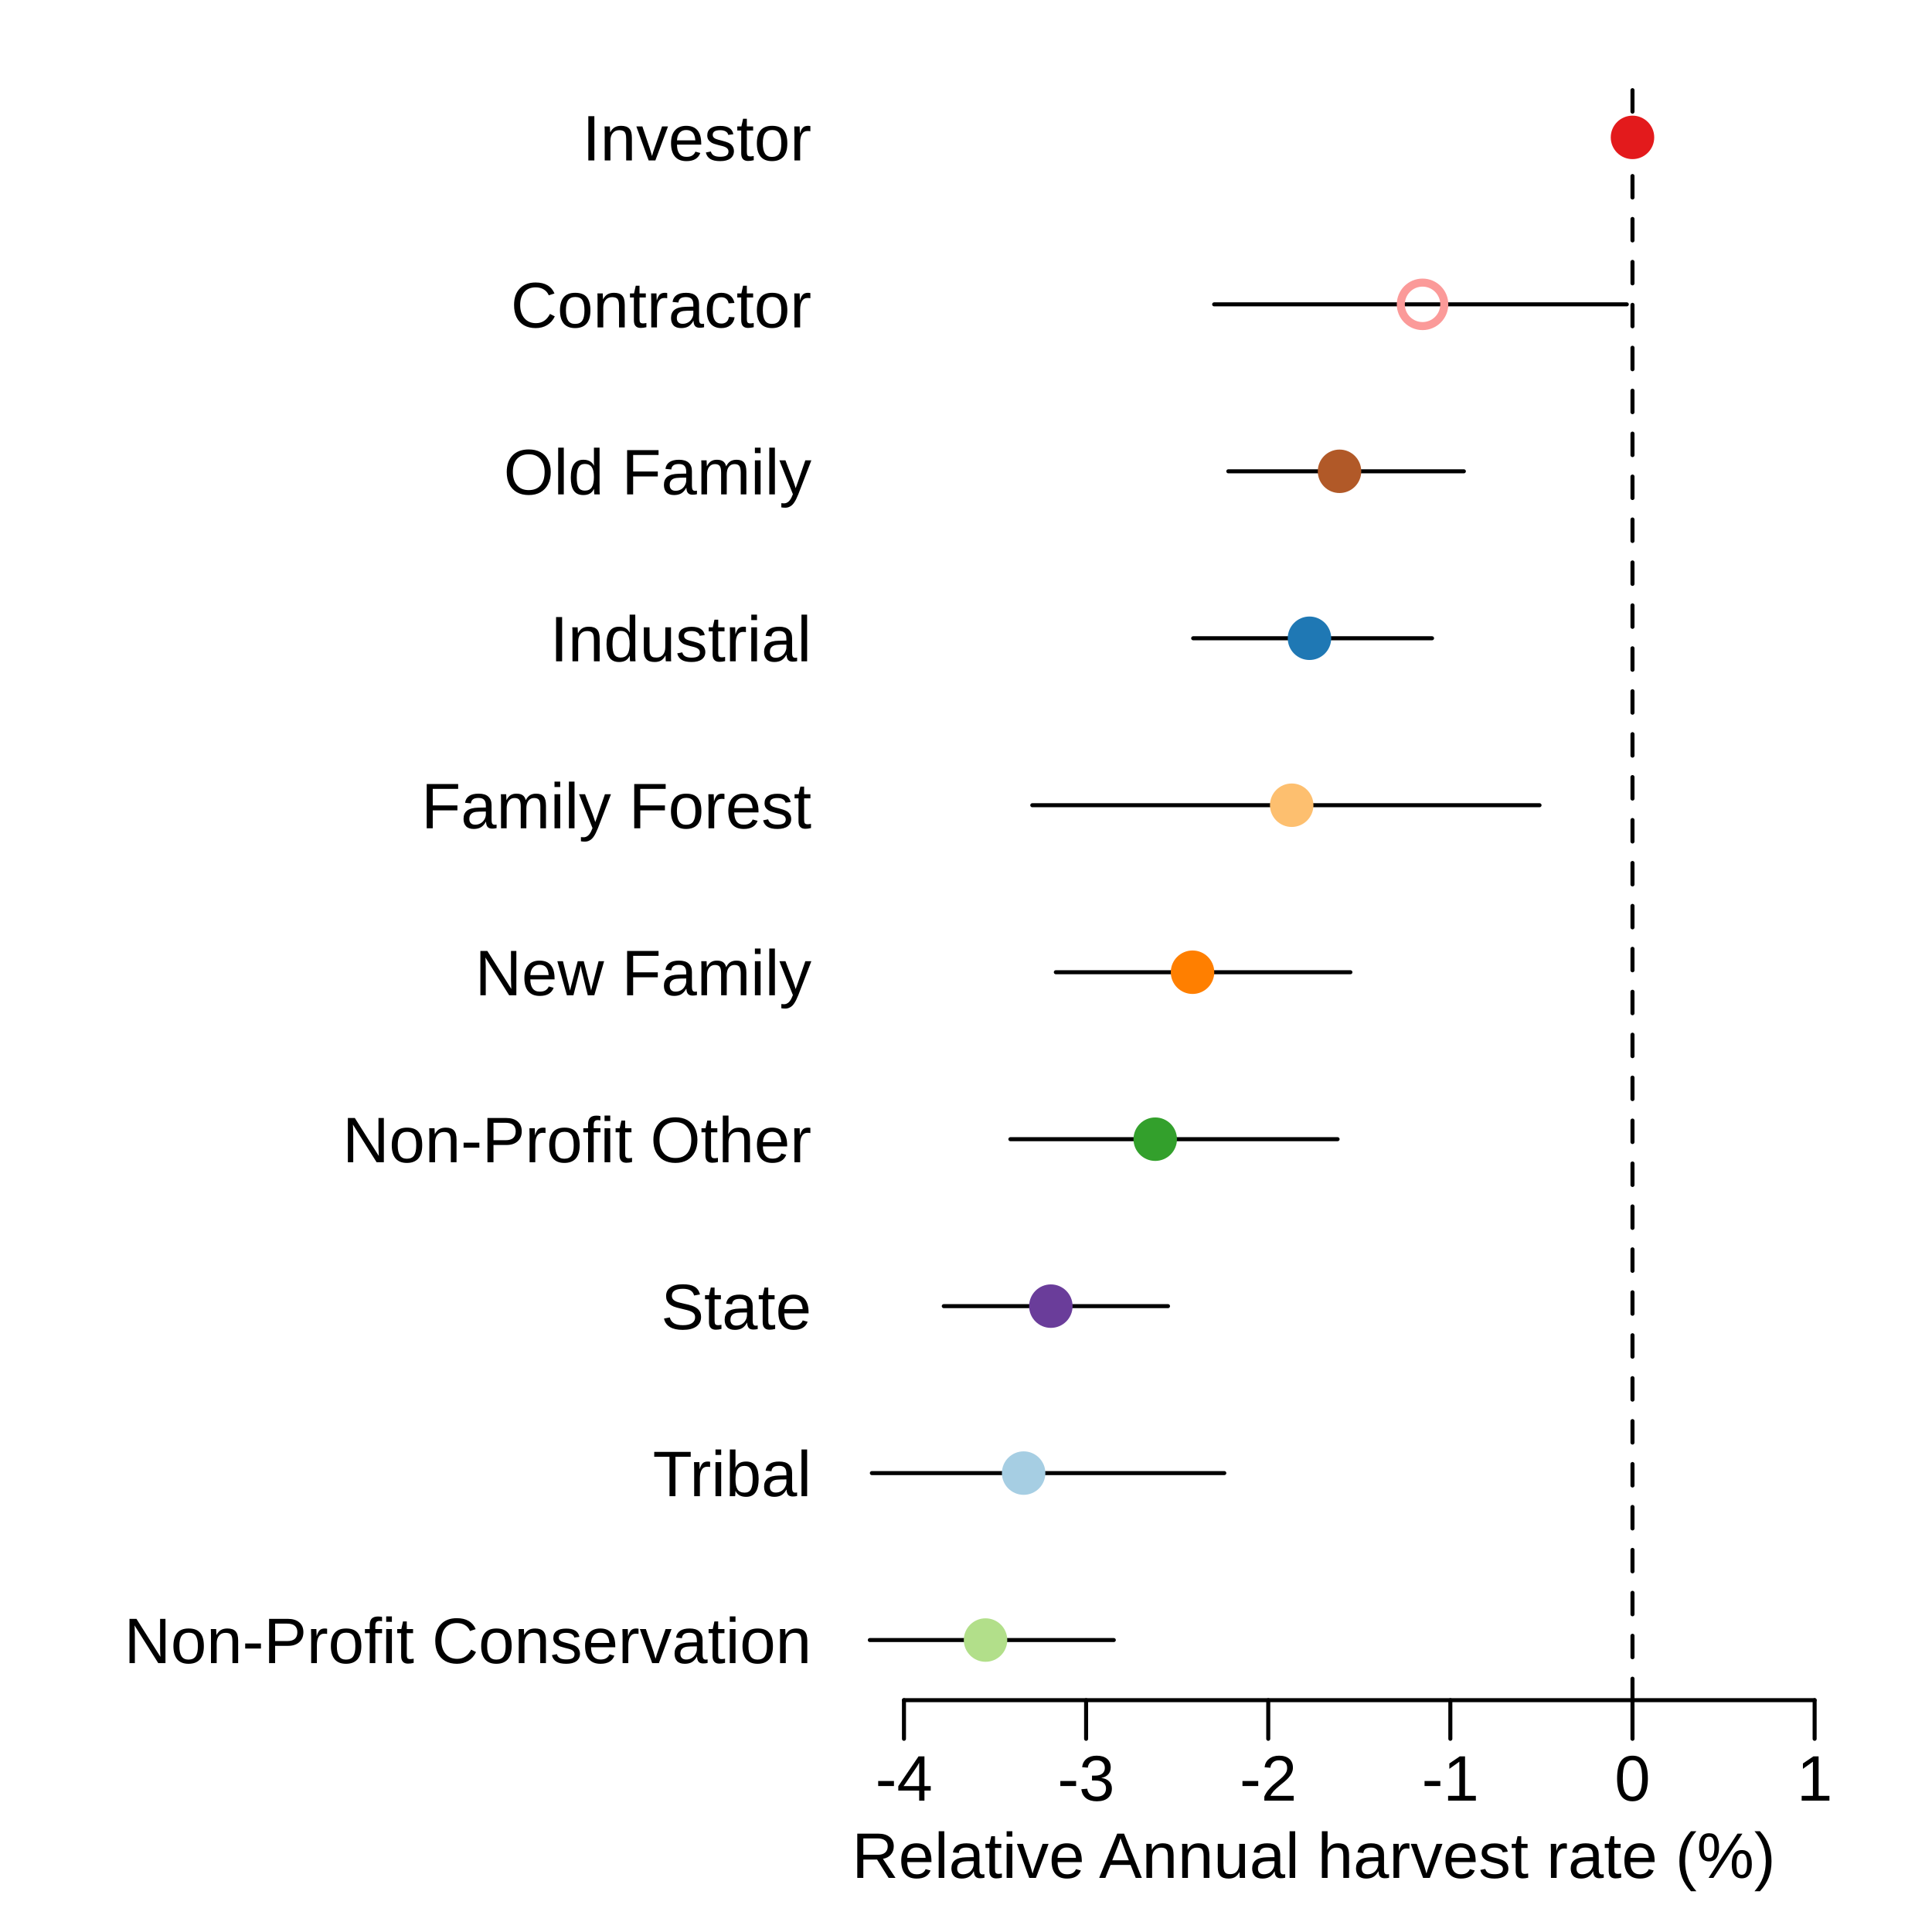
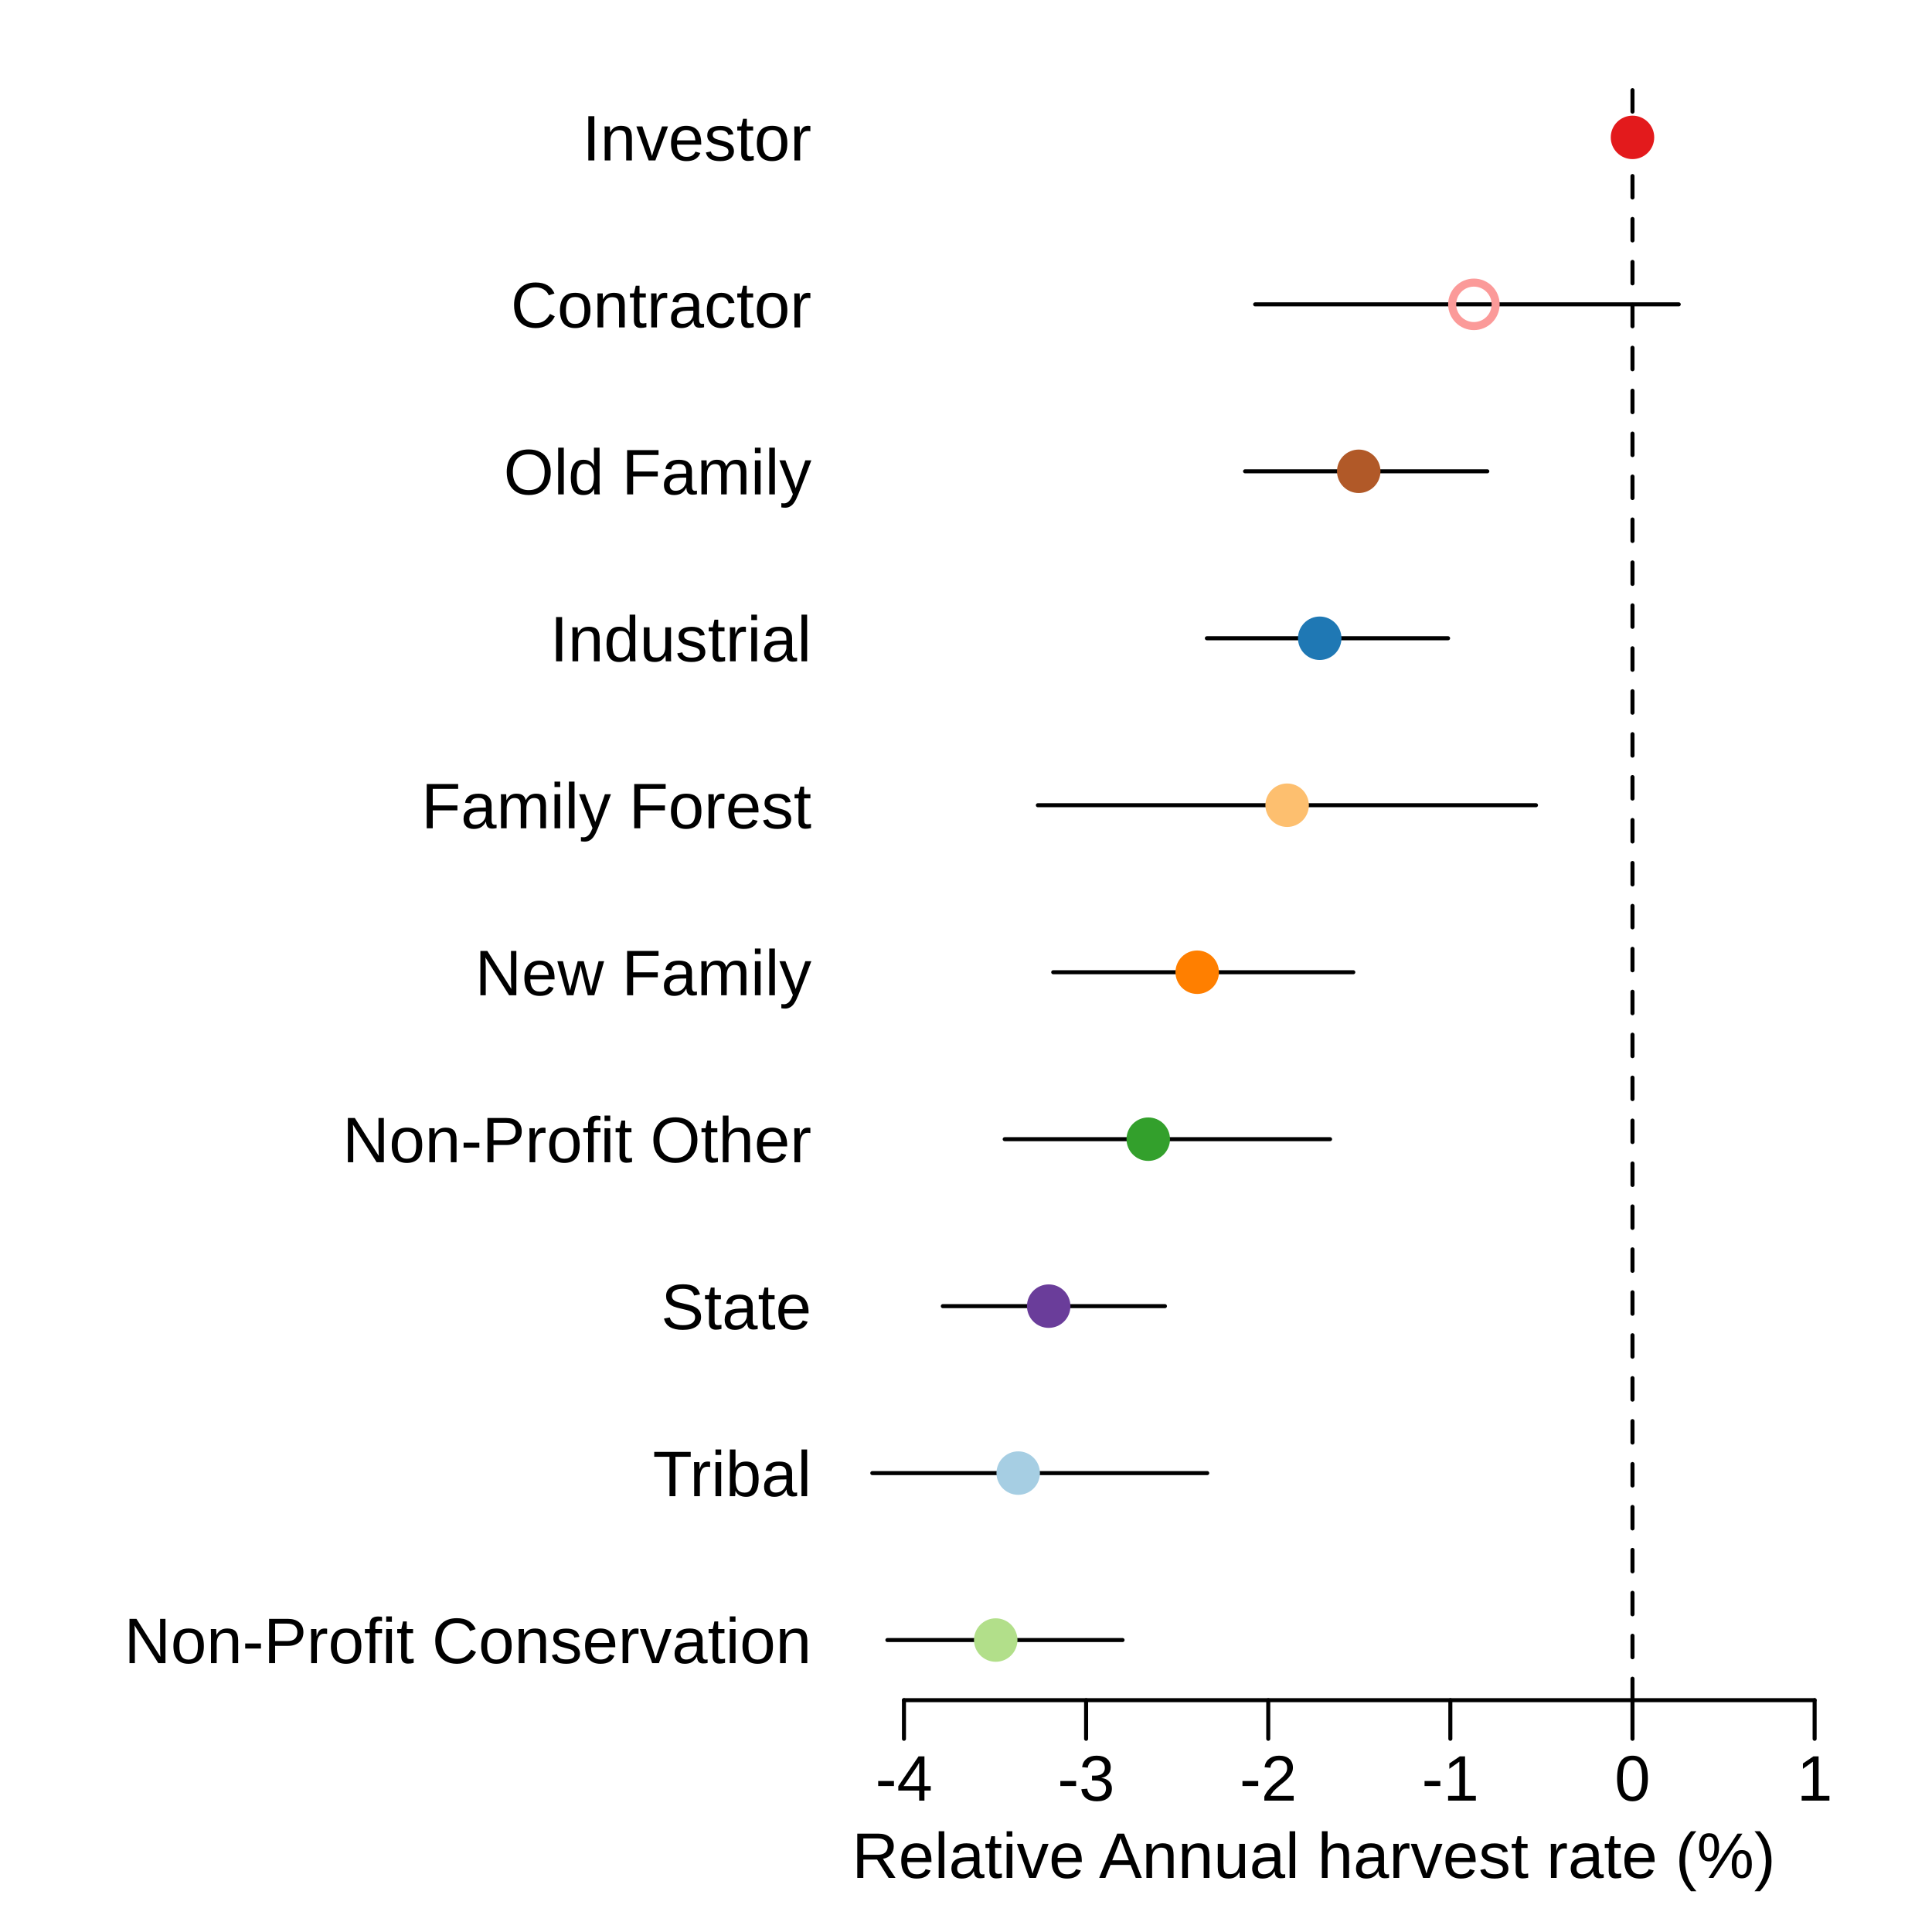
<svg xmlns="http://www.w3.org/2000/svg" class="svglite" width="360.00pt" height="360.00pt" viewBox="0 0 360.00 360.00">
  <defs>
    <style type="text/css">
    .svglite line, .svglite polyline, .svglite polygon, .svglite path, .svglite rect, .svglite circle {
      fill: none;
      stroke: #000000;
      stroke-linecap: round;
      stroke-linejoin: round;
      stroke-miterlimit: 10.00;
    }
    .svglite text {
      white-space: pre;
    }
  </style>
  </defs>
  <rect width="100%" height="100%" style="stroke: none; fill: #FFFFFF;" />
  <defs>
    <clipPath id="cpMC4wMHwzNjAuMDB8MC4wMHwzNjAuMDA=">
      <rect x="0.00" y="0.00" width="360.00" height="360.00" />
    </clipPath>
  </defs>
  <g clip-path="url(#cpMC4wMHwzNjAuMDB8MC4wMHwzNjAuMDA=)">
    <line x1="168.44" y1="316.80" x2="338.13" y2="316.80" style="stroke-width: 0.75;" />
    <line x1="168.44" y1="316.80" x2="168.44" y2="324.00" style="stroke-width: 0.75;" />
    <line x1="202.38" y1="316.80" x2="202.38" y2="324.00" style="stroke-width: 0.75;" />
    <line x1="236.32" y1="316.80" x2="236.32" y2="324.00" style="stroke-width: 0.75;" />
    <line x1="270.25" y1="316.80" x2="270.25" y2="324.00" style="stroke-width: 0.75;" />
    <line x1="304.19" y1="316.80" x2="304.19" y2="324.00" style="stroke-width: 0.75;" />
    <line x1="338.13" y1="316.80" x2="338.13" y2="324.00" style="stroke-width: 0.75;" />
    <text x="168.44" y="335.52" text-anchor="middle" style="font-size: 12.00px; font-family: &quot;Arial&quot;;" textLength="10.67px" lengthAdjust="spacingAndGlyphs">-4</text>
    <text x="202.38" y="335.52" text-anchor="middle" style="font-size: 12.00px; font-family: &quot;Arial&quot;;" textLength="10.67px" lengthAdjust="spacingAndGlyphs">-3</text>
    <text x="236.32" y="335.52" text-anchor="middle" style="font-size: 12.00px; font-family: &quot;Arial&quot;;" textLength="10.67px" lengthAdjust="spacingAndGlyphs">-2</text>
    <text x="270.25" y="335.52" text-anchor="middle" style="font-size: 12.00px; font-family: &quot;Arial&quot;;" textLength="10.67px" lengthAdjust="spacingAndGlyphs">-1</text>
    <text x="304.19" y="335.52" text-anchor="middle" style="font-size: 12.00px; font-family: &quot;Arial&quot;;" textLength="6.67px" lengthAdjust="spacingAndGlyphs">0</text>
    <text x="338.13" y="335.52" text-anchor="middle" style="font-size: 12.00px; font-family: &quot;Arial&quot;;" textLength="6.67px" lengthAdjust="spacingAndGlyphs">1</text>
    <text x="244.80" y="349.92" text-anchor="middle" style="font-size: 12.00px; font-family: &quot;Arial&quot;;" textLength="172.10px" lengthAdjust="spacingAndGlyphs">Relative Annual harvest rate (%)</text>
    <text x="151.20" y="309.90" text-anchor="end" style="font-size: 12.00px; font-family: &quot;Arial&quot;;" textLength="128.07px" lengthAdjust="spacingAndGlyphs">Non-Profit Conservation</text>
    <text x="151.20" y="278.79" text-anchor="end" style="font-size: 12.00px; font-family: &quot;Arial&quot;;" textLength="29.56px" lengthAdjust="spacingAndGlyphs">Tribal</text>
    <text x="151.20" y="247.68" text-anchor="end" style="font-size: 12.00px; font-family: &quot;Arial&quot;;" textLength="28.02px" lengthAdjust="spacingAndGlyphs">State</text>
    <text x="151.20" y="216.57" text-anchor="end" style="font-size: 12.00px; font-family: &quot;Arial&quot;;" textLength="87.37px" lengthAdjust="spacingAndGlyphs">Non-Profit Other</text>
    <text x="151.20" y="185.45" text-anchor="end" style="font-size: 12.00px; font-family: &quot;Arial&quot;;" textLength="62.68px" lengthAdjust="spacingAndGlyphs">New Family</text>
    <text x="151.20" y="154.34" text-anchor="end" style="font-size: 12.00px; font-family: &quot;Arial&quot;;" textLength="72.68px" lengthAdjust="spacingAndGlyphs">Family Forest</text>
    <text x="151.20" y="123.23" text-anchor="end" style="font-size: 12.00px; font-family: &quot;Arial&quot;;" textLength="48.69px" lengthAdjust="spacingAndGlyphs">Industrial</text>
    <text x="151.20" y="92.12" text-anchor="end" style="font-size: 12.00px; font-family: &quot;Arial&quot;;" textLength="57.35px" lengthAdjust="spacingAndGlyphs">Old Family</text>
    <text x="151.20" y="61.01" text-anchor="end" style="font-size: 12.00px; font-family: &quot;Arial&quot;;" textLength="56.03px" lengthAdjust="spacingAndGlyphs">Contractor</text>
    <text x="151.20" y="29.90" text-anchor="end" style="font-size: 12.00px; font-family: &quot;Arial&quot;;" textLength="42.70px" lengthAdjust="spacingAndGlyphs">Investor</text>
  </g>
  <defs>
    <clipPath id="cpMTQ0LjAwfDM0NS42MHwxNC40MHwzMTYuODA=">
      <rect x="144.00" y="14.40" width="201.60" height="302.40" />
    </clipPath>
  </defs>
  <g clip-path="url(#cpMTQ0LjAwfDM0NS42MHwxNC40MHwzMTYuODA=)">
    <line x1="304.19" y1="316.80" x2="304.19" y2="14.40" style="stroke-width: 0.75; stroke-dasharray: 4.00,4.00;" />
    <circle cx="304.19" cy="25.60" r="4.05" style="stroke-width: 0.75; stroke: none; fill: #E31A1C;" />
-     <line x1="162.08" y1="305.60" x2="207.54" y2="305.60" style="stroke-width: 0.75;" />
-     <circle cx="183.64" cy="305.60" r="4.05" style="stroke-width: 1.50; stroke: none; fill: #B2DF8A;" />
-     <line x1="162.46" y1="274.49" x2="228.13" y2="274.49" style="stroke-width: 0.75;" />
-     <circle cx="190.74" cy="274.49" r="4.05" style="stroke-width: 1.50; stroke: none; fill: #A6CEE3;" />
-     <line x1="175.86" y1="243.38" x2="217.64" y2="243.38" style="stroke-width: 0.75;" />
-     <circle cx="195.81" cy="243.38" r="4.05" style="stroke-width: 1.50; stroke: none; fill: #6A3D9A;" />
-     <line x1="188.27" y1="212.27" x2="249.24" y2="212.27" style="stroke-width: 0.75;" />
-     <circle cx="215.26" cy="212.27" r="4.05" style="stroke-width: 1.50; stroke: none; fill: #33A02C;" />
-     <line x1="196.74" y1="181.16" x2="251.63" y2="181.16" style="stroke-width: 0.75;" />
-     <circle cx="222.21" cy="181.16" r="4.05" style="stroke-width: 1.50; stroke: none; fill: #FF7F00;" />
-     <line x1="192.35" y1="150.04" x2="286.87" y2="150.04" style="stroke-width: 0.75;" />
-     <circle cx="240.69" cy="150.04" r="4.05" style="stroke-width: 1.50; stroke: none; fill: #FDBF6F;" />
-     <line x1="222.33" y1="118.93" x2="266.84" y2="118.93" style="stroke-width: 0.75;" />
-     <circle cx="244.00" cy="118.93" r="4.05" style="stroke-width: 1.50; stroke: none; fill: #1F78B4;" />
-     <line x1="228.88" y1="87.82" x2="272.77" y2="87.82" style="stroke-width: 0.75;" />
-     <circle cx="249.60" cy="87.82" r="4.05" style="stroke-width: 1.50; stroke: none; fill: #B15928;" />
-     <line x1="226.24" y1="56.71" x2="303.13" y2="56.71" style="stroke-width: 0.75;" />
-     <circle cx="265.07" cy="56.71" r="4.05" style="stroke-width: 1.50; stroke: #FB9A99;" />
+     <line x1="165.35" y1="305.60" x2="209.17" y2="305.60" style="stroke-width: 0.75;" />
+     <circle cx="185.54" cy="305.60" r="4.05" style="stroke-width: 1.50; stroke: none; fill: #B2DF8A;" />
+     <line x1="162.54" y1="274.49" x2="224.95" y2="274.49" style="stroke-width: 0.75;" />
+     <circle cx="189.73" cy="274.49" r="4.05" style="stroke-width: 1.50; stroke: none; fill: #A6CEE3;" />
+     <line x1="175.68" y1="243.38" x2="217.07" y2="243.38" style="stroke-width: 0.75;" />
+     <circle cx="195.41" cy="243.38" r="4.05" style="stroke-width: 1.50; stroke: none; fill: #6A3D9A;" />
+     <line x1="187.21" y1="212.27" x2="247.84" y2="212.27" style="stroke-width: 0.75;" />
+     <circle cx="213.96" cy="212.27" r="4.05" style="stroke-width: 1.50; stroke: none; fill: #33A02C;" />
+     <line x1="196.25" y1="181.16" x2="252.17" y2="181.16" style="stroke-width: 0.75;" />
+     <circle cx="223.08" cy="181.16" r="4.05" style="stroke-width: 1.50; stroke: none; fill: #FF7F00;" />
+     <line x1="193.39" y1="150.04" x2="286.21" y2="150.04" style="stroke-width: 0.75;" />
+     <circle cx="239.84" cy="150.04" r="4.05" style="stroke-width: 1.50; stroke: none; fill: #FDBF6F;" />
+     <line x1="224.88" y1="118.93" x2="269.83" y2="118.93" style="stroke-width: 0.75;" />
+     <circle cx="245.91" cy="118.93" r="4.05" style="stroke-width: 1.50; stroke: none; fill: #1F78B4;" />
+     <line x1="232.00" y1="87.82" x2="277.14" y2="87.82" style="stroke-width: 0.75;" />
+     <circle cx="253.18" cy="87.82" r="4.05" style="stroke-width: 1.50; stroke: none; fill: #B15928;" />
+     <line x1="233.88" y1="56.71" x2="312.81" y2="56.71" style="stroke-width: 0.75;" />
+     <circle cx="274.64" cy="56.71" r="4.05" style="stroke-width: 1.50; stroke: #FB9A99;" />
  </g>
</svg>
